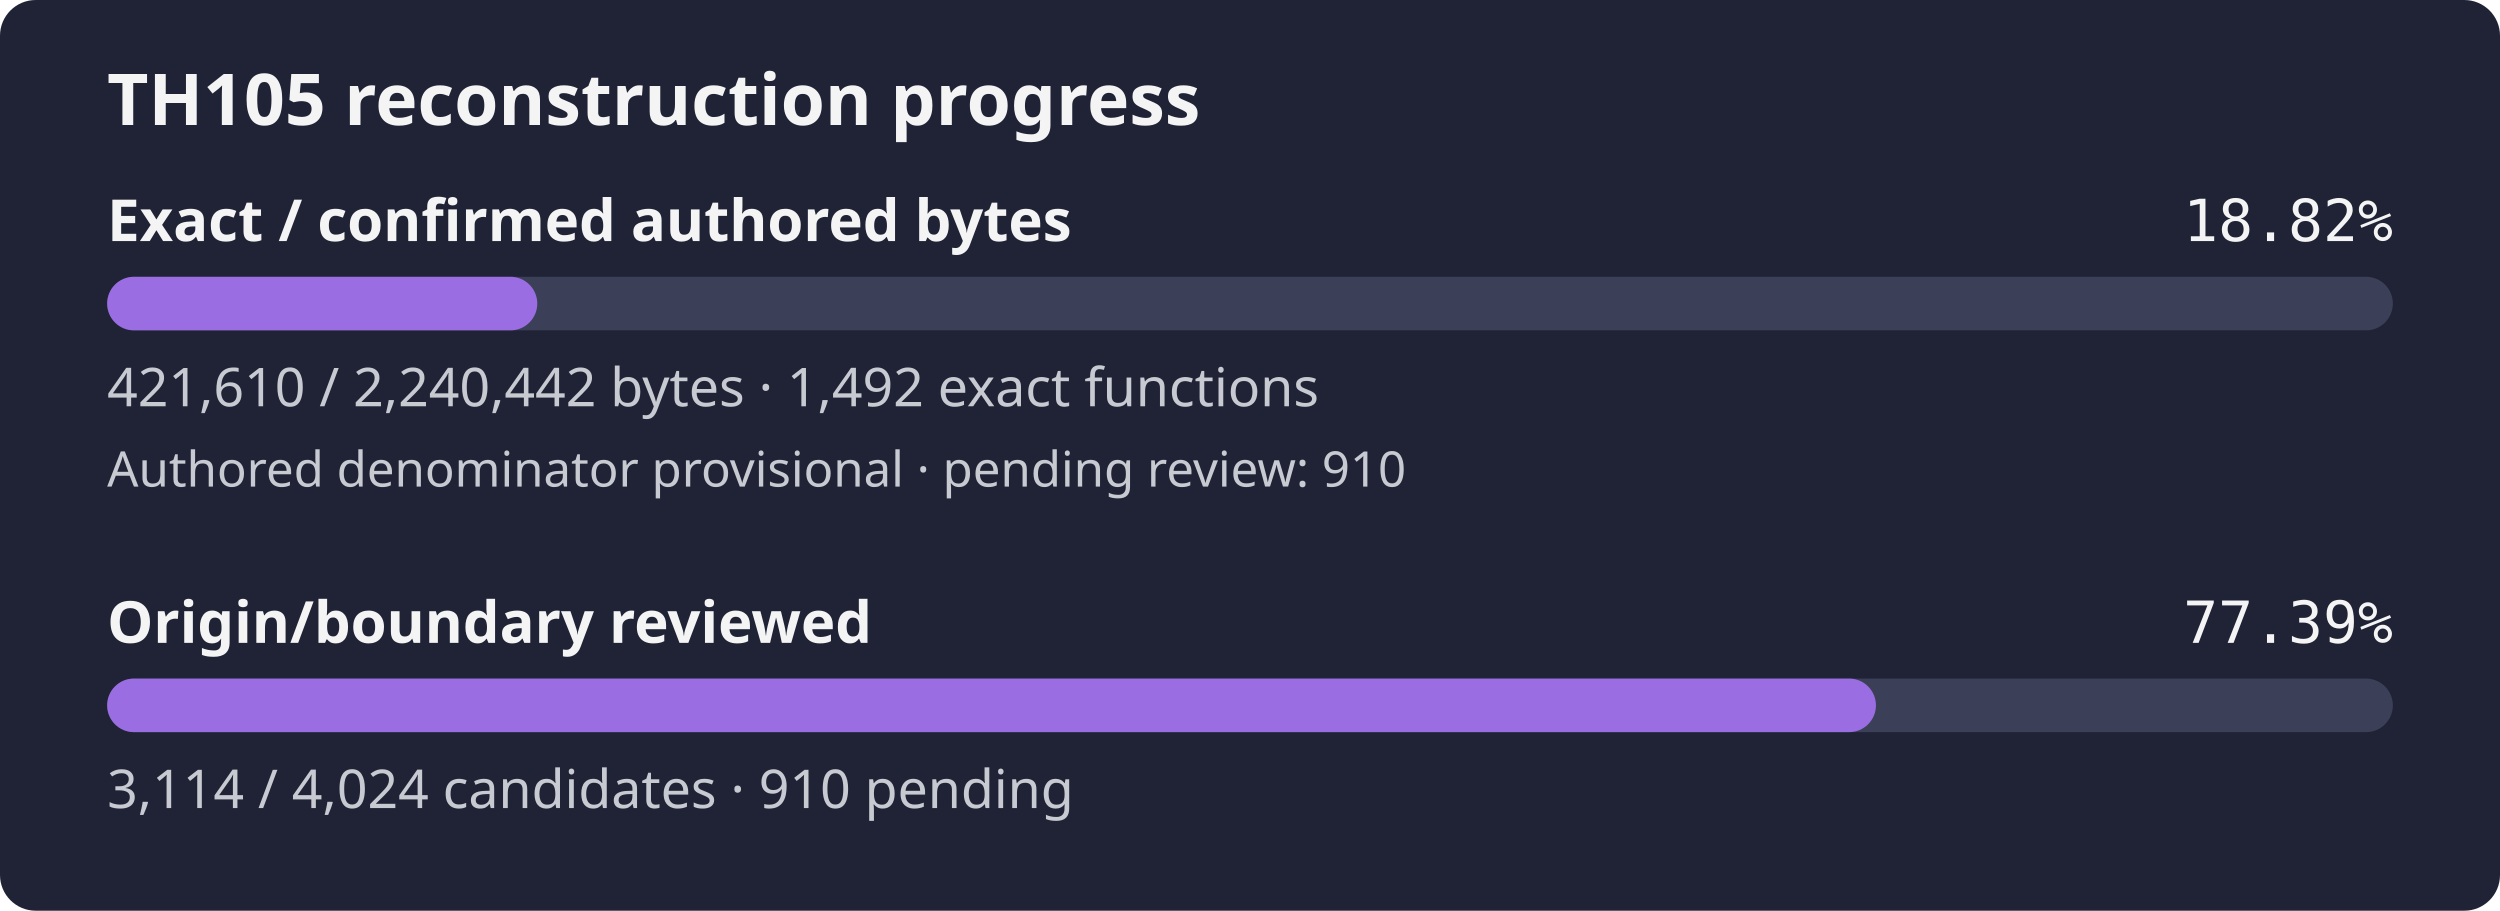
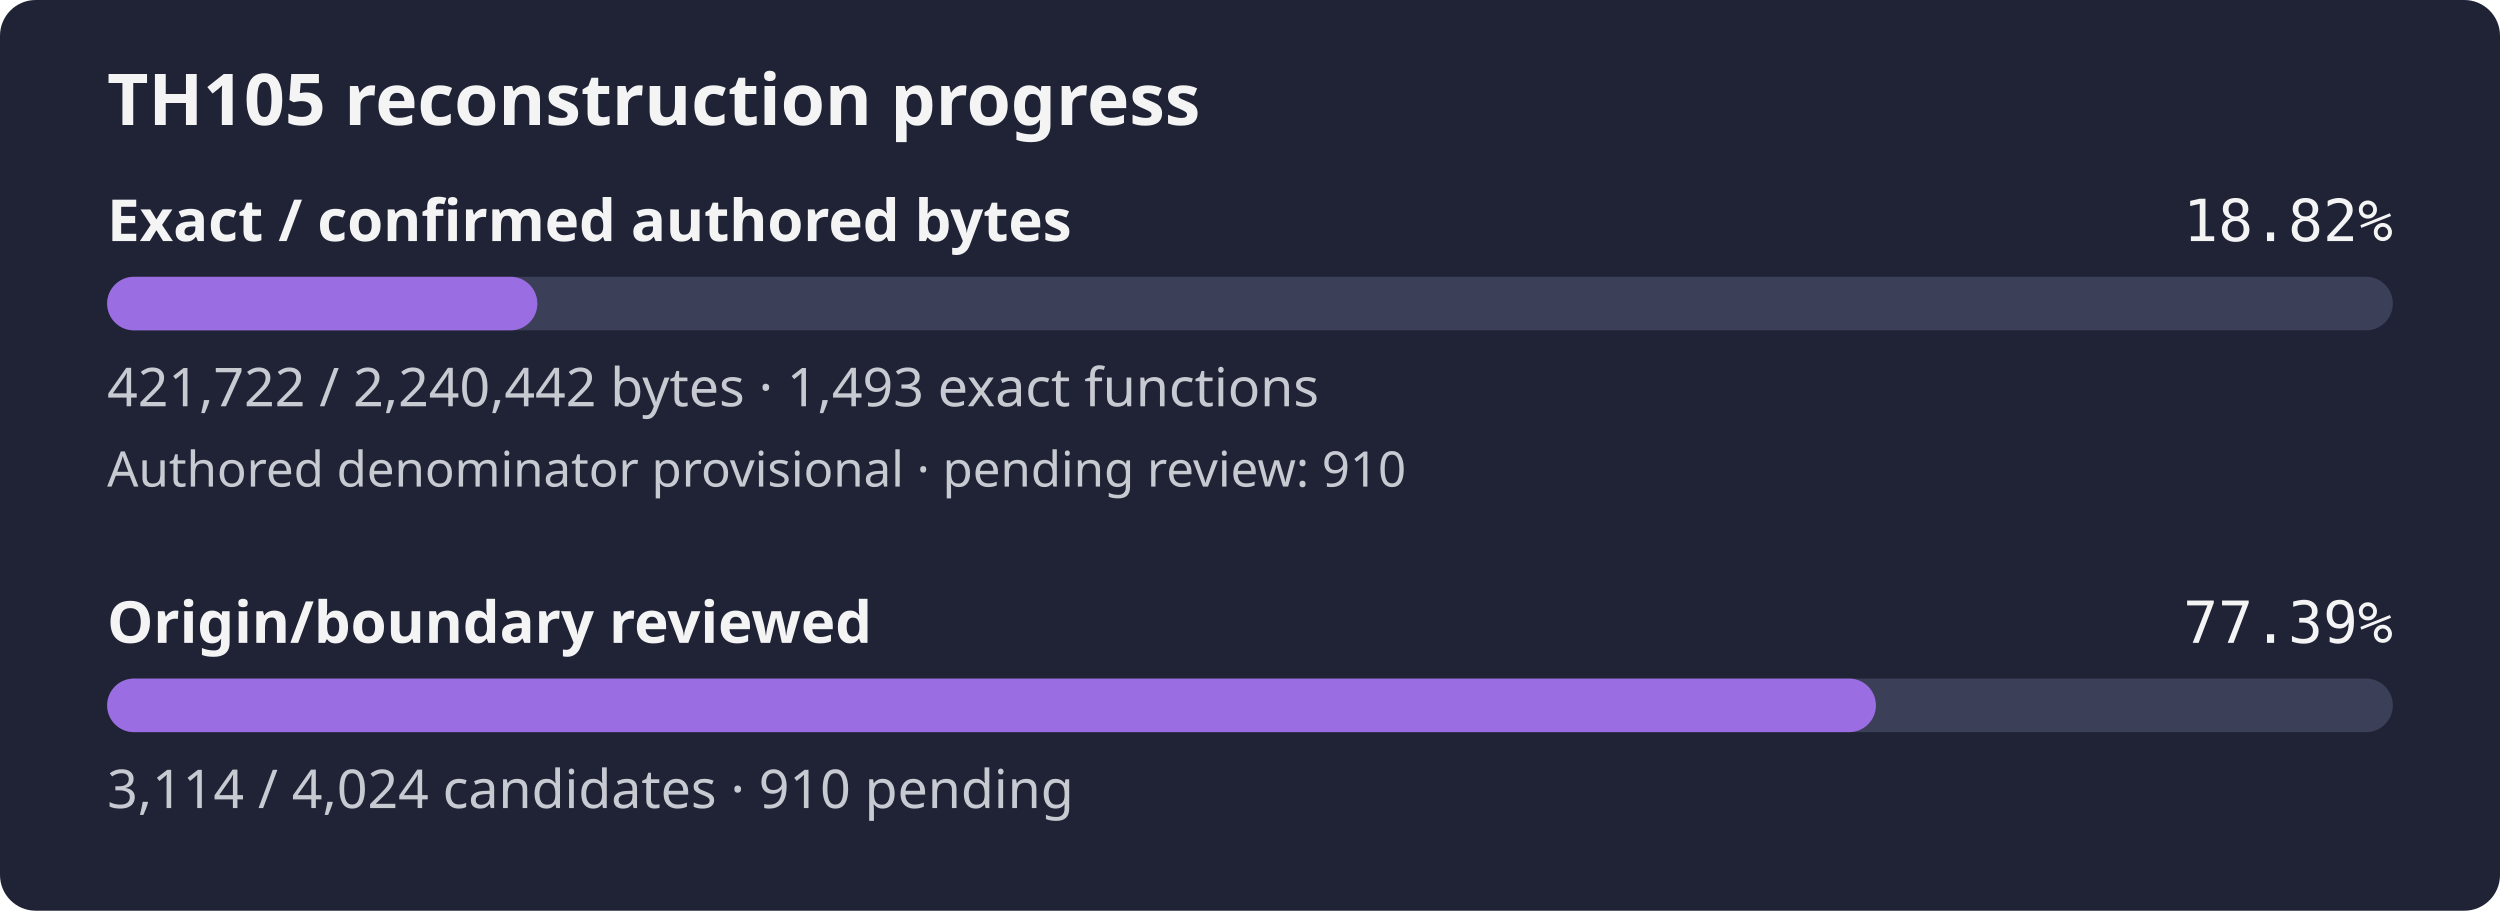
<svg xmlns="http://www.w3.org/2000/svg" width="560" height="204" viewBox="0 0 560 204" role="img" aria-label="TH105 reconstruction progress: 18.82% of confirmed authored bytes exact; authored denominator provisional, origin review 77.39%">
  <rect width="560" height="204" rx="8" fill="#1f2335" />
  <text x="24" y="28" fill="#f4f4f5" font-family="sans-serif" font-size="16" font-weight="600">TH105 reconstruction progress</text>
  <text x="24" y="54" fill="#f4f4f5" font-family="sans-serif" font-size="13" font-weight="600">Exact / confirmed authored bytes</text>
  <text x="536" y="54" fill="#f4f4f5" text-anchor="end" font-family="monospace" font-size="13">18.82%</text>
  <rect id="exact-track" x="24" y="62" width="512" height="12" rx="6" fill="#3b4058" />
-   <rect id="exact-fill" x="24" y="62" width="96.35" height="12" rx="6" fill="#9b6de3" />
-   <text x="24" y="91" fill="#c8cad2" font-family="sans-serif" font-size="12">421,610 / 2,240,442 bytes · 1,492 exact functions</text>
+   <rect id="exact-fill" x="24" y="62" width="96.37" height="12" rx="6" fill="#9b6de3" />
+   <text x="24" y="91" fill="#c8cad2" font-family="sans-serif" font-size="12">421,722 / 2,240,442 bytes · 1,493 exact functions</text>
  <text x="24" y="109" fill="#c8cad2" font-family="sans-serif" font-size="11">Authored denominator provisional · pending review: 910</text>
  <text x="24" y="144" fill="#f4f4f5" font-family="sans-serif" font-size="13" font-weight="600">Origin/boundary reviewed</text>
  <text x="536" y="144" fill="#f4f4f5" text-anchor="end" font-family="monospace" font-size="13">77.39%</text>
  <rect id="review-track" x="24" y="152" width="512" height="12" rx="6" fill="#3b4058" />
  <rect id="review-fill" x="24" y="152" width="396.21" height="12" rx="6" fill="#9b6de3" />
  <text x="24" y="181" fill="#c8cad2" font-family="sans-serif" font-size="12">3,114 / 4,024 candidates · 910 pending</text>
</svg>
